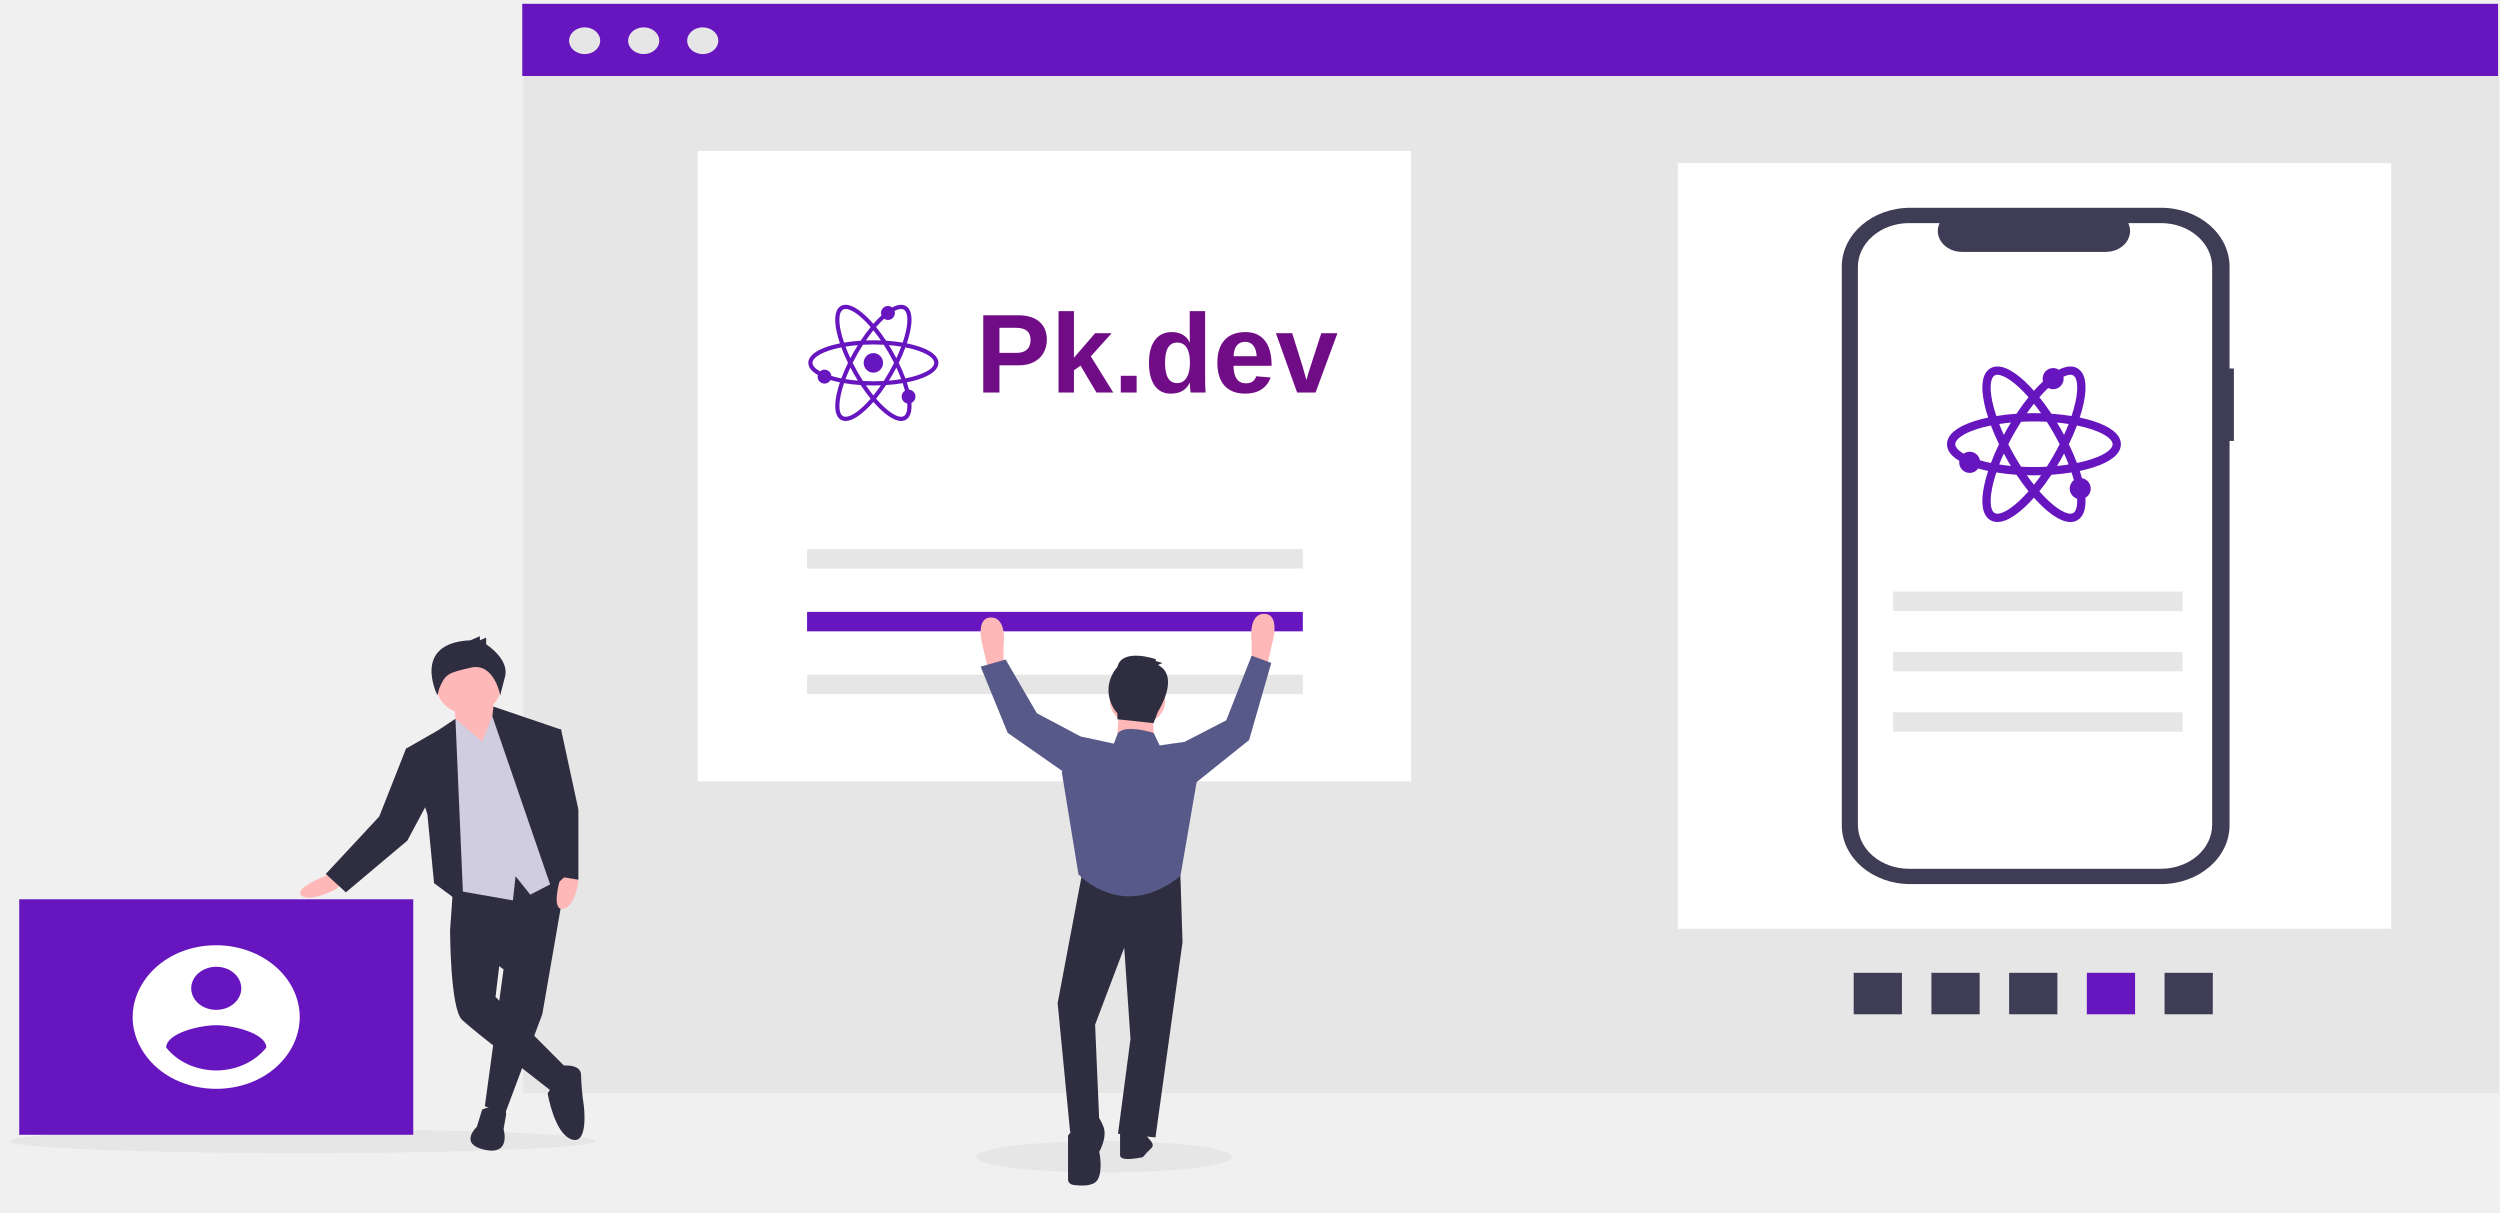
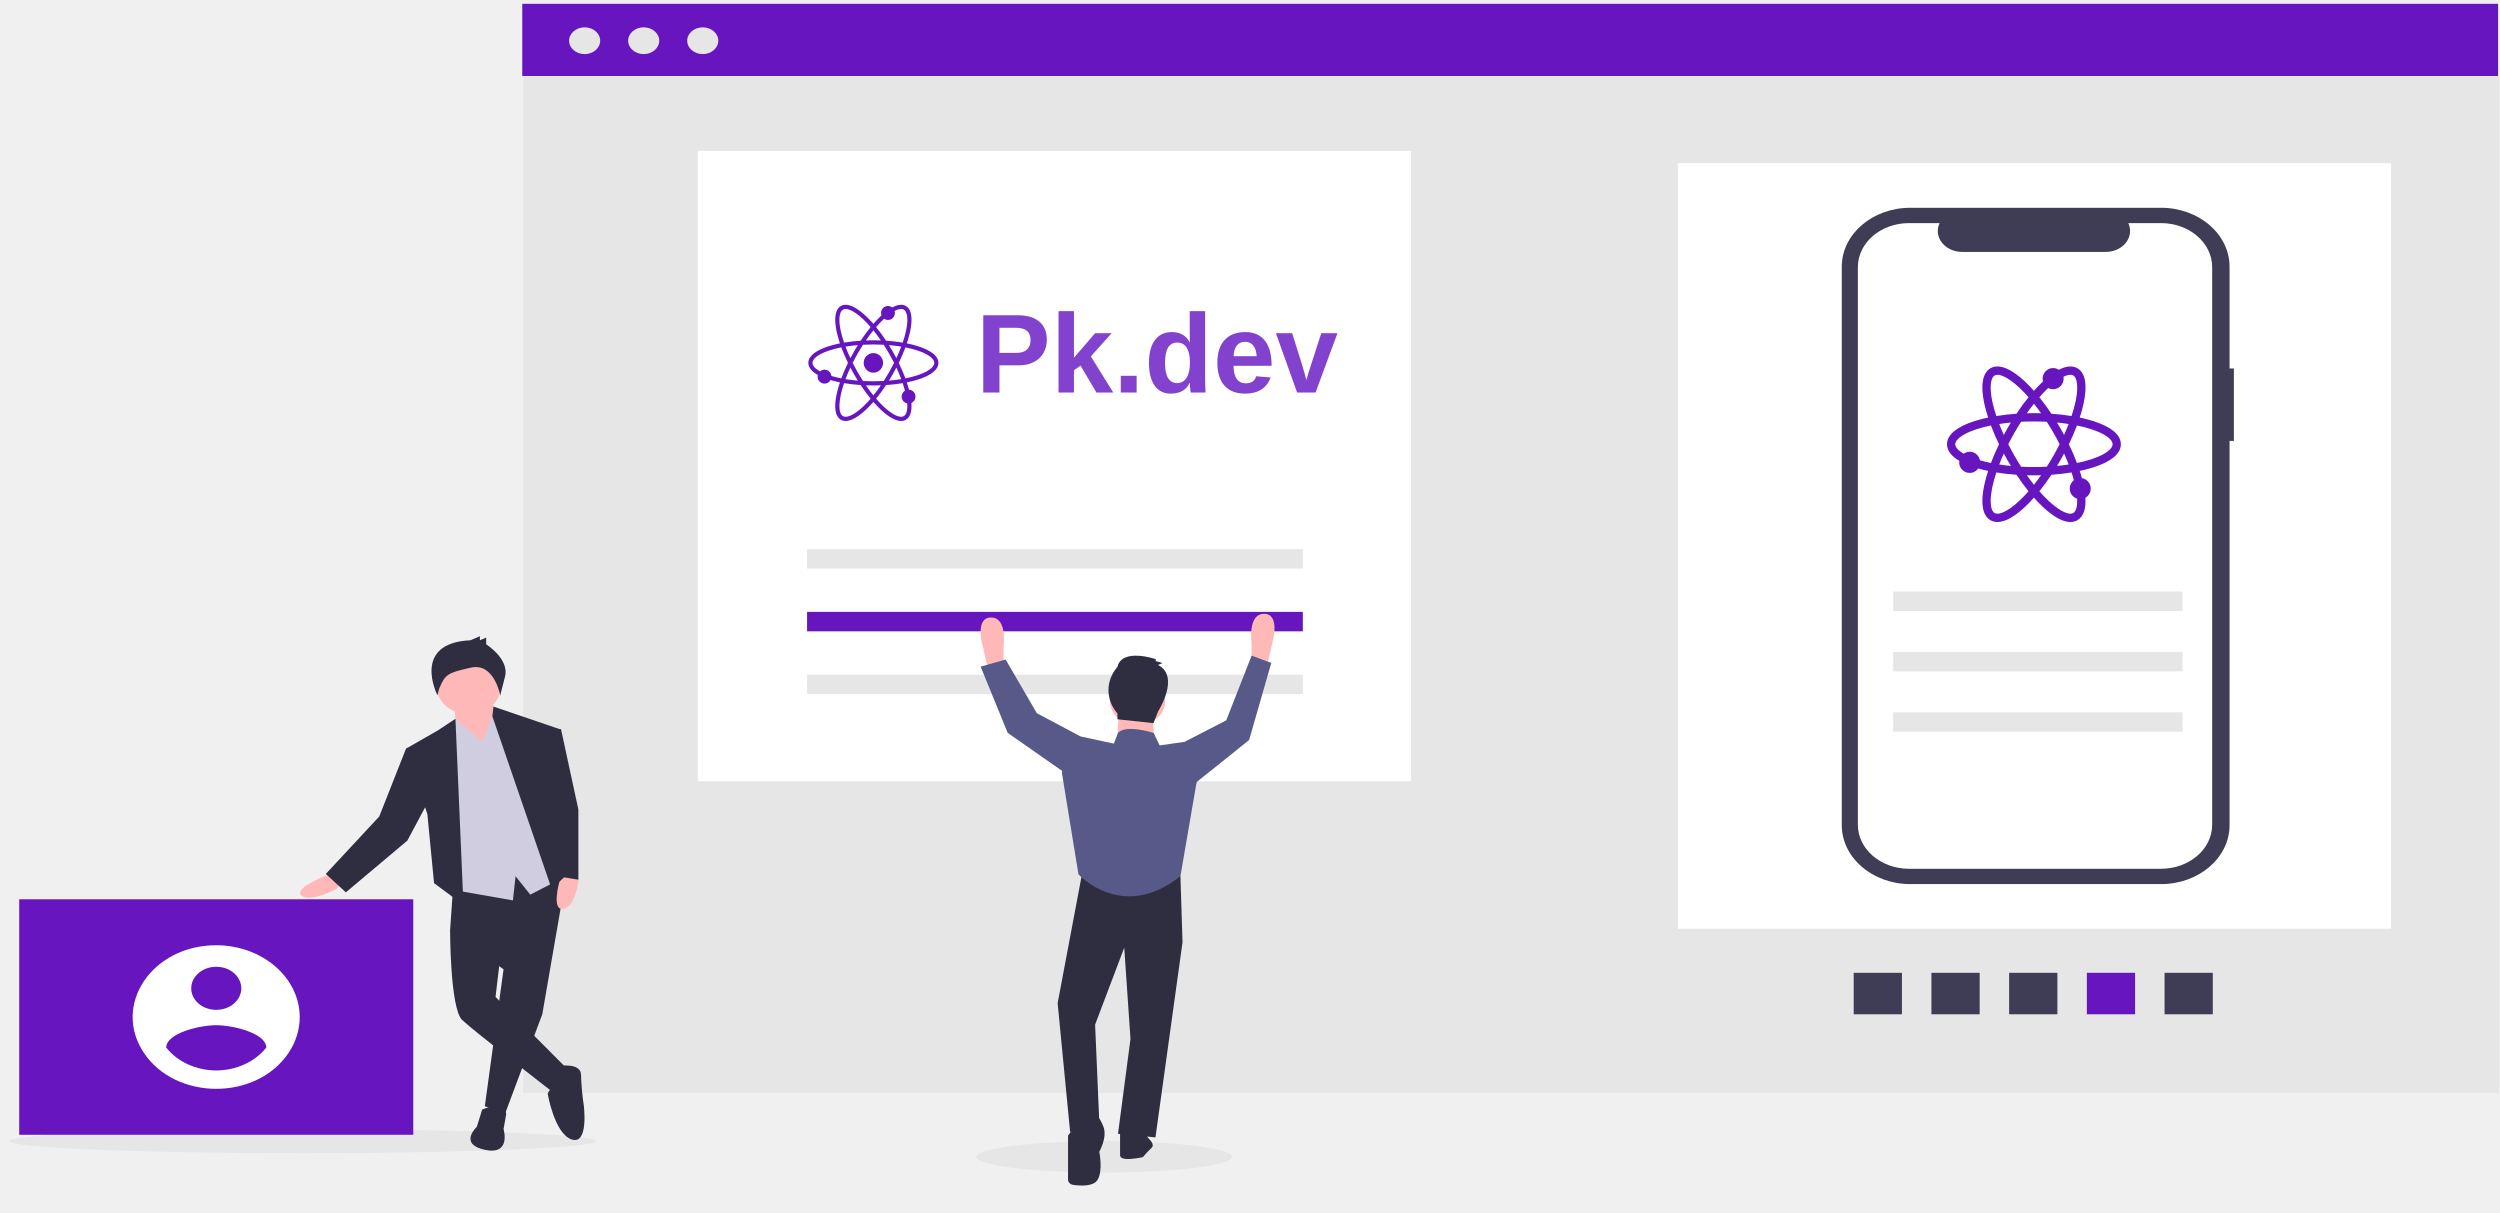
<svg xmlns="http://www.w3.org/2000/svg" viewBox="-125.474 33.214 890.263 431.727" width="890.263" height="431.727">
  <rect x="60.808" y="34.913" width="703.576" height="387.54" fill="#e6e6e6" style="" />
  <rect x="123.023" y="86.954" width="254" height="224.473" fill="#fff" style="" />
  <rect x="472.023" y="91.307" width="254" height="272.636" fill="#fff" style="" />
  <ellipse cx="267.735" cy="445.165" rx="45.5" ry="5.59" fill="#e6e6e6" style="" />
  <ellipse cx="-17.739" cy="439.575" rx="104.425" ry="4.3" fill="#e6e6e6" style="" />
  <rect x="60.508" width="703.576" height="25.707" fill="#6615bf" y="34.57" style="" />
  <circle cx="-123.781" cy="-152.369" r="5.54" fill="#e6e6e6" style="" transform="matrix(1, 0, 0, 0.860051, 206.5009, 178.7585)" />
  <circle cx="-102.753" cy="-152.369" r="5.54" fill="#e6e6e6" style="" transform="matrix(1, 0, 0, 0.860051, 206.5009, 178.7585)" />
  <circle cx="-81.725" cy="-152.369" r="5.54" fill="#e6e6e6" style="" transform="matrix(1, 0, 0, 0.860051, 206.5009, 178.7585)" />
  <path d="M 670.023 164.437 L 668.484 164.437 L 668.484 128.186 C 668.484 116.597 657.562 107.204 644.088 107.204 L 554.787 107.204 C 541.313 107.204 530.391 116.597 530.391 128.186 L 530.391 327.065 C 530.391 338.652 541.313 348.046 554.787 348.046 L 644.088 348.046 C 657.562 348.046 668.484 338.652 668.484 327.065 L 668.484 190.242 L 670.023 190.242 Z" fill="#3f3d56" style="" />
  <path d="M 644.073 112.663 L 632.416 112.663 C 634.738 117.559 630.55 122.918 624.402 122.918 L 573.242 122.918 C 567.094 122.918 562.906 117.559 565.228 112.663 L 554.341 112.663 C 544.279 112.663 536.123 119.677 536.123 128.331 L 536.123 326.919 C 536.123 335.572 544.279 342.588 554.341 342.588 L 644.073 342.588 C 654.134 342.588 662.291 335.572 662.291 326.919 L 662.291 128.331 C 662.291 119.677 654.134 112.663 644.073 112.663 Z" fill="#fff" style="" />
  <rect x="161.926" y="228.749" width="176.544" height="6.926" fill="#e6e6e6" style="" />
  <rect x="161.926" y="251.11" width="176.544" height="6.926" fill="#6615bf" style="" />
  <rect x="161.926" y="273.472" width="176.544" height="6.926" fill="#e6e6e6" style="" />
  <rect x="548.675" y="243.86" width="103.064" height="6.926" fill="#e6e6e6" style="" />
  <rect x="548.675" y="265.361" width="103.064" height="6.926" fill="#e6e6e6" style="" />
  <rect x="548.675" y="286.863" width="103.064" height="6.926" fill="#e6e6e6" style="" />
  <rect x="793.269" y="606.563" width="14.773" height="17.177" transform="matrix(0, 1, -1, 0, 1269.078, -413.6344)" fill="#3f3d56" style="" />
  <rect x="769.467" y="606.563" width="14.773" height="17.177" transform="matrix(0, 1, -1, 0, 1241.403, -389.8329)" fill="#6615bf" style="" />
  <rect x="745.666" y="606.563" width="14.773" height="17.177" transform="matrix(0, 1, -1, 0, 1213.729, -366.0313)" fill="#3f3d56" style="" />
  <rect x="721.864" y="606.563" width="14.773" height="17.177" transform="matrix(0, 1, -1, 0, 1186.054, -342.2299)" fill="#3f3d56" style="" />
  <rect x="698.063" y="606.563" width="14.773" height="17.177" transform="matrix(0, 1, -1, 0, 1158.38, -318.4283)" fill="#3f3d56" style="" />
  <path d="M 227.441 271.594 L 226.7 272.87 L 224.476 263.308 C 224.476 263.308 221.512 253.109 227.441 253.109 C 233.37 253.109 231.888 263.308 231.888 263.308 L 231.888 270.319 Z" style="fill: rgb(255, 184, 184);" />
  <path d="M 324.682 270.289 L 325.423 271.564 L 327.647 262.003 C 327.647 262.003 330.611 251.804 324.682 251.804 C 318.753 251.804 320.235 262.003 320.235 262.003 L 320.235 269.014 Z" style="fill: rgb(255, 184, 184);" />
  <polygon points="260.051 343.277 251.158 390.445 255.604 436.339 265.98 432.515 264.498 398.094 274.874 370.685 277.097 403.193 272.651 436.976 285.991 438.251 295.626 368.773 294.885 345.189 260.051 343.277" fill="#2f2e41" style="" />
  <path d="M 260.051 430.603 L 254.863 437.614 L 254.863 453.281 C 254.863 454.213 255.649 455.008 256.719 455.157 C 259.262 455.515 263.69 455.77 265.239 453.549 C 267.462 450.363 265.98 443.351 265.98 443.351 C 265.98 443.351 268.944 438.251 267.462 434.427 C 265.98 430.603 264.498 429.965 264.498 429.965 Z" fill="#2f2e41" style="" />
  <path d="M 282.285 436.977 L 283.767 438.889 C 283.767 438.889 285.991 440.801 284.508 442.076 C 283.42 443.067 282.429 444.132 281.544 445.263 C 281.544 445.263 273.391 447.175 273.391 444.626 L 273.391 436.339 Z" fill="#2f2e41" style="" />
  <circle cx="73.113" cy="121.145" r="9.824" style="fill: rgb(255, 184, 184);" transform="matrix(1, 0, 0, 0.860051, 206.5009, 178.7585)" />
  <polygon points="273.021 285.591 272.28 297.702 285.62 298.339 284.879 286.228 273.021 285.591" style="fill: rgb(255, 184, 184);" />
  <path d="M 287.473 298.658 L 285.369 294.238 C 285.369 294.238 275.615 291.009 272.65 294.196 L 271.168 298.021 L 259.31 295.471 L 252.639 308.219 L 258.569 344.551 C 258.569 344.551 274.132 361.762 294.884 345.19 L 300.813 310.769 L 296.366 297.383 Z" fill="#575a89" style="" />
  <polygon points="294.885 299.933 296.367 297.383 311.19 289.733 320.236 266.704 327.236 269.284 319.342 296.745 297.849 313.955 294.885 299.933" fill="#575a89" style="" />
  <polygon points="260.792 296.745 259.31 295.471 243.746 287.184 232.629 268.062 223.736 270.611 233.37 294.195 257.087 310.769 260.792 296.745" fill="#575a89" style="" />
  <path d="M 286.905 270.01 L 288.512 269.319 L 286.102 268.629 L 286.102 267.937 C 286.102 267.937 274.055 263.793 272.449 270.7 C 268.192 275.62 268.192 282.358 272.449 287.278 L 272.449 289.351 L 285.299 290.732 L 286.905 286.587 C 286.905 286.587 294.937 274.154 286.905 270.01 Z" fill="#2f2e41" style="" />
  <path d="M -7.075 344.025 L -9.93 345.253 C -9.93 345.253 -21.352 349.756 -18.02 352.211 C -14.689 354.667 -5.647 349.756 -5.647 349.756 L -3.743 347.709 Z" fill="#ffb8b8" style="" />
  <polygon points="76.469 343.414 67.643 394.369 54.317 429.978 47.179 427.113 53.841 378.406 34.805 364.49 36.233 344.025 76.469 343.414" fill="#2f2e41" style="" />
  <path d="M 46.227 428.341 C 46.227 428.341 54.317 424.657 54.793 429.979 L 53.841 435.3 C 53.841 435.3 56.696 444.713 47.178 442.667 C 37.66 440.62 44.323 434.481 44.323 434.481 Z" fill="#2f2e41" style="" />
  <path d="M 40.992 359.988 L 34.805 364.49 C 34.805 364.49 34.805 392.323 39.088 396.416 C 43.371 400.509 70.498 421.383 71.449 422.202 C 72.401 423.02 76.684 414.016 76.684 414.016 L 50.986 388.23 L 52.889 372.267 Z" fill="#2f2e41" style="" />
  <path d="M 73.829 412.788 C 73.829 412.788 81.443 411.56 81.443 416.062 C 81.538 419.622 81.856 423.174 82.395 426.704 C 82.395 426.704 84.299 441.029 78.112 438.983 C 71.925 436.936 69.546 422.611 69.546 422.611 C 70.121 421.42 71.121 420.417 72.401 419.746 C 74.305 418.927 73.829 412.788 73.829 412.788 Z" fill="#2f2e41" style="" />
  <polygon points="50.034 282.629 51.462 297.774 47.655 303.504 37.185 294.908 36.233 283.448 50.034 282.629" fill="#ffb8b8" style="" />
  <circle cx="-165.034" cy="115.063" r="11.422" fill="#ffb8b8" style="" transform="matrix(1, 0, 0, 0.860051, 206.5009, 178.7585)" />
  <polygon points="46.227 297.365 50.986 285.495 59.552 293.681 75.257 345.662 63.359 351.802 58.125 345.252 57.173 353.848 33.853 349.755 31.95 294.908 36.706 289.147 46.227 297.365" fill="#d0cde1" style="" />
  <polygon points="39.564 355.485 36.709 289.179 30.522 293.272 19.1 299.82 26.715 323.151 29.094 347.709 39.564 355.485" fill="#2f2e41" style="" />
  <polygon points="22.432 300.229 19.1 299.82 9.582 323.969 -9.454 344.434 -2.315 350.983 19.576 332.564 27.667 317.42 22.432 300.229" fill="#2f2e41" style="" />
  <path d="M 74.404 344.4 L 73.755 347.088 C 73.755 347.088 70.784 357.587 75.089 356.861 C 79.395 356.135 80.517 346.988 80.517 346.988 L 79.83 344.434 Z" fill="#ffb8b8" style="" />
  <polygon points="50.242 284.83 73.829 292.862 70.974 317.42 76.685 344.434 70.974 349.755 49.858 288.309 50.242 284.83" fill="#2f2e41" style="" />
  <path d="M 42.065 261.22 L 45.418 259.779 L 45.418 261.22 L 47.653 260.259 L 47.653 262.662 C 47.653 262.662 56.035 267.948 54.358 274.196 C 52.682 280.443 52.682 280.923 52.682 280.923 C 52.682 280.923 50.563 269.042 42.181 270.965 C 33.8 272.887 33.125 273.234 30.89 278.521 L 30.284 280.788 C 30.284 280.788 20.832 262.181 42.065 261.22 Z" fill="#2f2e41" style="" />
  <polygon points="70.498 292.862 74.305 292.862 80.492 321.513 80.492 346.48 72.878 345.252 66.691 307.597 70.498 292.862" fill="#2f2e41" style="" />
  <rect x="-118.629" y="353.453" width="140.321" height="83.864" fill="#6615bf" style="" />
  <path d="M -48.469 369.817 C -71.354 369.817 -85.658 391.124 -74.215 408.169 C -62.772 425.215 -34.166 425.215 -22.723 408.169 C -20.114 404.283 -18.74 399.873 -18.74 395.386 C -18.788 381.282 -32.07 369.858 -48.469 369.817 Z M -48.469 377.487 C -41.603 377.487 -37.312 383.88 -40.745 388.993 C -44.178 394.107 -52.76 394.107 -56.193 388.993 C -56.976 387.827 -57.388 386.505 -57.388 385.158 C -57.371 380.927 -53.388 377.502 -48.469 377.487 Z M -48.469 414.414 C -55.622 414.386 -62.297 411.322 -66.306 406.227 C -66.163 401.113 -54.415 398.299 -48.469 398.299 C -42.523 398.299 -30.774 401.113 -30.632 406.227 C -34.645 411.318 -41.318 414.381 -48.469 414.414 Z" fill="#fff" style="" />
  <rect x="471.727" y="235.256" width="1.794" height="194.615" transform="matrix(0.555032, -0.831829, 0.90435, 0.446344, -313.053, 400.8928)" fill="#fff" style="" />
  <rect x="411.628" y="307.444" width="196.271" height="1.778" transform="matrix(0.896759, -0.442518, 0.55968, 0.838944, -379.6815, 123.0928)" fill="#fff" style="" />
  <rect x="816.574" y="306.572" width="1.865" height="74.335" transform="matrix(0.758166, -0.652062, 0.766799, 0.659486, -283.8615, 484.9213)" fill="#fff" style="" />
  <rect x="779.915" y="342.818" width="75.181" height="1.844" transform="matrix(0.758166, -0.652062, 0.766799, 0.659486, -283.8615, 484.9213)" fill="#fff" style="" />
  <path d="M 619.97 183.689 C 618.292 183.144 616.45 182.672 614.485 182.276 C 615.126 180.366 615.653 178.519 616.023 176.787 C 617.366 170.473 616.685 166.325 614.052 164.792 C 613.392 164.406 612.634 164.212 611.797 164.212 C 610.56 164.212 609.154 164.653 607.634 165.476 C 607.071 165.028 606.375 164.781 605.657 164.779 C 603.867 164.779 602.417 166.242 602.417 168.047 C 602.417 168.45 602.498 168.832 602.631 169.19 C 601.384 170.334 600.108 171.657 598.822 173.135 C 593.989 167.579 589.272 164.213 585.847 164.213 C 585.011 164.213 584.253 164.408 583.593 164.792 C 580.96 166.326 580.278 170.476 581.622 176.787 C 581.992 178.52 582.519 180.367 583.159 182.277 C 581.194 182.672 579.352 183.144 577.675 183.689 C 571.584 185.672 568.364 188.342 568.364 191.41 C 568.364 193.516 569.882 195.434 572.803 197.072 C 572.741 197.323 572.699 197.582 572.699 197.854 C 572.699 199.658 574.151 201.122 575.941 201.122 C 577.147 201.122 578.187 200.449 578.744 199.461 C 580.125 199.869 581.603 200.229 583.159 200.542 C 582.518 202.451 581.992 204.298 581.622 206.031 C 580.279 212.346 580.961 216.493 583.594 218.028 C 584.253 218.411 585.011 218.606 585.847 218.606 C 589.272 218.606 593.989 215.241 598.822 209.683 C 603.657 215.241 608.374 218.608 611.797 218.608 C 612.634 218.608 613.391 218.411 614.05 218.029 C 616.056 216.86 616.927 214.173 616.636 210.172 C 617.8 209.639 618.546 208.477 618.545 207.198 C 618.551 205.488 617.227 204.065 615.519 203.95 C 615.211 202.803 614.868 201.666 614.485 200.544 C 616.451 200.148 618.293 199.676 619.97 199.13 C 626.061 197.148 629.28 194.478 629.28 191.41 C 629.28 188.342 626.061 185.672 619.97 183.689 Z M 603.835 170.752 C 604.356 171.109 604.982 171.32 605.657 171.32 C 607.448 171.32 608.899 169.855 608.899 168.05 C 608.899 167.721 608.836 167.41 608.747 167.111 C 609.923 166.494 610.958 166.176 611.798 166.176 C 612.297 166.176 612.716 166.278 613.082 166.492 C 614.834 167.514 615.223 171.208 614.123 176.377 C 613.752 178.121 613.214 179.987 612.555 181.919 C 609.977 181.49 607.376 181.19 604.767 181.025 C 603.319 178.822 601.761 176.694 600.098 174.649 C 601.27 173.28 602.517 171.979 603.835 170.752 Z M 606.219 195.72 C 605.409 197.133 604.563 198.526 603.68 199.895 C 600.444 200.073 597.202 200.073 593.965 199.895 C 593.083 198.526 592.238 197.133 591.428 195.72 C 590.62 194.3 589.85 192.86 589.118 191.4 C 590.582 188.491 592.201 185.661 593.965 182.924 C 597.202 182.747 600.444 182.747 603.68 182.924 C 605.444 185.661 607.063 188.491 608.529 191.4 C 607.798 192.86 607.027 194.301 606.219 195.72 Z M 609.594 193.596 C 610.43 195.373 611.193 197.183 611.884 199.02 C 609.963 199.334 608.029 199.57 606.09 199.731 C 606.703 198.747 607.308 197.737 607.902 196.7 C 608.486 195.676 609.049 194.64 609.594 193.596 Z M 602.335 201.92 C 601.229 203.542 600.056 205.12 598.822 206.65 C 597.589 205.12 596.418 203.542 595.31 201.92 C 596.469 201.965 597.639 201.989 598.822 201.989 C 600.006 201.989 601.177 201.965 602.335 201.92 Z M 591.557 199.73 C 589.616 199.57 587.683 199.334 585.762 199.019 C 586.411 197.289 587.173 195.473 588.052 193.595 C 588.597 194.64 589.162 195.675 589.746 196.699 C 590.338 197.737 590.944 198.746 591.555 199.73 Z M 588.058 189.214 C 587.223 187.44 586.457 185.633 585.763 183.799 C 587.683 183.485 589.616 183.248 591.555 183.09 C 590.943 184.073 590.338 185.083 589.743 186.12 C 589.162 187.141 588.6 188.173 588.058 189.214 Z M 595.31 180.9 C 596.418 179.276 597.589 177.699 598.822 176.17 C 600.056 177.699 601.229 179.276 602.335 180.9 C 601.177 180.855 600.006 180.83 598.822 180.83 C 597.639 180.83 596.469 180.855 595.31 180.9 Z M 607.902 186.12 C 607.317 185.099 606.713 184.087 606.09 183.088 C 608.029 183.247 609.962 183.484 611.883 183.798 C 611.188 185.632 610.424 187.439 609.589 189.213 C 609.049 188.183 608.492 187.152 607.902 186.12 Z M 583.523 176.377 C 582.422 171.208 582.813 167.513 584.566 166.491 C 584.931 166.277 585.351 166.174 585.847 166.174 C 588.413 166.174 592.748 169.09 597.547 174.647 C 595.98 176.567 594.412 178.704 592.88 181.023 C 590.16 181.202 587.544 181.504 585.092 181.918 C 584.434 179.987 583.894 178.12 583.523 176.377 Z M 579.147 197.524 C 578.981 195.874 577.618 194.582 575.94 194.582 C 575.135 194.582 574.407 194.891 573.84 195.382 C 571.566 194.124 570.308 192.743 570.308 191.41 C 570.308 188.708 575.454 185.805 583.813 184.151 C 584.733 186.621 585.776 189.043 586.938 191.41 C 585.776 193.775 584.733 196.198 583.813 198.669 C 582.241 198.362 580.683 197.98 579.147 197.524 Z M 585.847 216.645 C 585.351 216.645 584.931 216.542 584.564 216.328 C 582.247 214.978 582.328 209.03 585.089 200.9 C 587.543 201.314 590.159 201.618 592.881 201.797 C 594.329 203.998 595.886 206.127 597.548 208.173 C 592.747 213.729 588.412 216.645 585.847 216.645 Z M 613.624 204.413 C 612.655 205.006 612.064 206.061 612.064 207.196 C 612.064 208.787 613.191 210.111 614.683 210.403 C 614.891 213.483 614.343 215.591 613.079 216.328 C 612.713 216.542 612.295 216.645 611.797 216.645 C 609.232 216.645 604.898 213.729 600.097 208.173 C 601.759 206.127 603.318 203.998 604.767 201.797 C 607.376 201.629 609.977 201.329 612.556 200.9 C 612.97 202.122 613.328 203.298 613.623 204.414 Z M 613.831 198.668 C 612.912 196.198 611.868 193.775 610.706 191.41 C 611.868 189.043 612.912 186.621 613.831 184.151 C 622.19 185.805 627.337 188.708 627.337 191.41 C 627.337 194.112 622.19 197.015 613.831 198.669 Z" style="filter: none; fill-rule: nonzero; paint-order: fill; fill: rgb(102, 21, 191); stroke: rgb(102, 21, 191);" />
  <path d="M 201.618 156.563 C 200.342 156.147 198.942 155.79 197.448 155.487 C 197.935 154.035 198.336 152.63 198.617 151.312 C 199.638 146.509 199.12 143.354 197.119 142.188 C 196.617 141.895 196.04 141.746 195.404 141.746 C 194.463 141.746 193.394 142.081 192.239 142.707 C 191.811 142.367 191.281 142.18 190.735 142.178 C 189.375 142.178 188.272 143.29 188.272 144.664 C 188.272 144.97 188.334 145.261 188.435 145.533 C 187.487 146.404 186.517 147.411 185.538 148.534 C 181.863 144.308 178.276 141.747 175.674 141.747 C 175.038 141.747 174.461 141.895 173.959 142.188 C 171.958 143.354 171.439 146.511 172.461 151.312 C 172.742 152.631 173.143 154.036 173.63 155.488 C 172.136 155.79 170.735 156.147 169.461 156.563 C 164.829 158.071 162.381 160.102 162.381 162.436 C 162.381 164.039 163.536 165.498 165.756 166.743 C 165.709 166.934 165.677 167.132 165.677 167.339 C 165.677 168.711 166.78 169.825 168.142 169.825 C 169.059 169.825 169.85 169.312 170.274 168.561 C 171.323 168.872 172.446 169.145 173.63 169.384 C 173.143 170.836 172.742 172.241 172.461 173.559 C 171.44 178.363 171.959 181.518 173.961 182.685 C 174.462 182.977 175.038 183.125 175.674 183.125 C 178.277 183.125 181.863 180.565 185.539 176.338 C 189.215 180.565 192.801 183.126 195.404 183.126 C 196.04 183.126 196.616 182.977 197.117 182.686 C 198.642 181.797 199.304 179.752 199.083 176.709 C 199.968 176.304 200.536 175.419 200.535 174.447 C 200.539 173.145 199.532 172.065 198.234 171.975 C 198 171.104 197.738 170.24 197.448 169.384 C 198.942 169.083 200.343 168.725 201.618 168.31 C 206.249 166.801 208.697 164.77 208.697 162.436 C 208.697 160.102 206.249 158.071 201.618 156.563 Z M 189.35 146.721 C 189.746 146.993 190.222 147.154 190.736 147.154 C 192.097 147.154 193.2 146.04 193.2 144.665 C 193.2 144.416 193.152 144.179 193.085 143.952 C 193.979 143.482 194.766 143.24 195.405 143.24 C 195.784 143.24 196.102 143.319 196.381 143.48 C 197.713 144.258 198.009 147.069 197.173 151.001 C 196.89 152.327 196.482 153.747 195.98 155.217 C 194.019 154.89 192.043 154.663 190.059 154.536 C 188.958 152.861 187.773 151.242 186.509 149.686 C 187.4 148.644 188.349 147.655 189.35 146.721 Z M 191.163 165.715 C 190.547 166.79 189.903 167.85 189.232 168.892 C 186.772 169.026 184.306 169.026 181.846 168.892 C 181.175 167.85 180.532 166.791 179.917 165.715 C 179.302 164.636 178.716 163.539 178.16 162.429 C 179.274 160.215 180.504 158.063 181.846 155.98 C 184.306 155.846 186.772 155.846 189.232 155.98 C 190.574 158.064 191.804 160.216 192.919 162.429 C 192.363 163.539 191.777 164.636 191.163 165.715 Z M 193.729 164.099 C 194.363 165.451 194.944 166.828 195.47 168.226 C 194.009 168.464 192.54 168.645 191.065 168.766 C 191.531 168.018 191.991 167.25 192.443 166.461 C 192.886 165.681 193.315 164.894 193.729 164.099 Z M 188.21 170.431 C 187.368 171.665 186.477 172.866 185.539 174.029 C 184.602 172.866 183.71 171.666 182.869 170.431 C 183.749 170.466 184.639 170.484 185.539 170.484 C 186.439 170.484 187.33 170.466 188.21 170.431 Z M 180.015 168.766 C 178.54 168.644 177.069 168.464 175.608 168.225 C 176.102 166.908 176.682 165.528 177.351 164.099 C 177.764 164.894 178.194 165.681 178.637 166.46 C 179.088 167.249 179.549 168.017 180.014 168.766 Z M 177.354 160.765 C 176.719 159.416 176.138 158.042 175.61 156.647 C 177.07 156.408 178.54 156.228 180.014 156.107 C 179.548 156.855 179.088 157.623 178.636 158.412 C 178.194 159.189 177.768 159.973 177.354 160.765 Z M 182.869 154.441 C 183.711 153.207 184.602 152.007 185.539 150.843 C 186.477 152.007 187.368 153.206 188.21 154.441 C 187.33 154.407 186.438 154.388 185.538 154.388 C 184.639 154.388 183.749 154.407 182.869 154.441 Z M 192.443 158.412 C 191.998 157.635 191.539 156.866 191.065 156.106 C 192.54 156.228 194.009 156.408 195.469 156.646 C 194.941 158.041 194.359 159.416 193.725 160.765 C 193.315 159.981 192.892 159.197 192.443 158.412 Z M 173.907 151 C 173.07 147.068 173.367 144.258 174.699 143.48 C 174.976 143.318 175.297 143.239 175.674 143.239 C 177.625 143.239 180.92 145.457 184.569 149.684 C 183.379 151.145 182.185 152.771 181.021 154.535 C 178.952 154.671 176.964 154.901 175.099 155.216 C 174.599 153.747 174.189 152.326 173.907 151 Z M 170.58 167.087 C 170.453 165.833 169.417 164.85 168.141 164.85 C 167.529 164.85 166.975 165.084 166.544 165.458 C 164.816 164.501 163.859 163.45 163.859 162.436 C 163.859 160.382 167.771 158.172 174.127 156.915 C 174.826 158.794 175.619 160.636 176.503 162.436 C 175.619 164.236 174.826 166.079 174.127 167.958 C 172.931 167.725 171.747 167.434 170.58 167.087 Z M 175.674 181.633 C 175.297 181.633 174.976 181.554 174.698 181.392 C 172.937 180.365 172.998 175.84 175.097 169.655 C 176.963 169.971 178.952 170.201 181.022 170.338 C 182.122 172.013 183.307 173.632 184.57 175.188 C 180.92 179.415 177.624 181.633 175.674 181.633 Z M 196.793 172.328 C 196.056 172.779 195.607 173.582 195.607 174.446 C 195.607 175.656 196.464 176.663 197.598 176.885 C 197.756 179.228 197.339 180.832 196.378 181.392 C 196.1 181.554 195.783 181.633 195.404 181.633 C 193.454 181.633 190.158 179.415 186.508 175.188 C 187.772 173.632 188.957 172.013 190.058 170.338 C 192.043 170.211 194.02 169.983 195.982 169.655 C 196.296 170.585 196.568 171.479 196.792 172.329 Z M 196.95 167.957 C 196.251 166.078 195.458 164.236 194.575 162.436 C 195.458 160.636 196.251 158.794 196.95 156.915 C 203.306 158.172 207.219 160.382 207.219 162.436 C 207.219 164.491 203.306 166.7 196.95 167.958 Z" style="fill: rgb(102, 21, 191);" />
  <path d="M 188.988 162.436 C 188.989 163.358 188.625 164.242 187.978 164.9 C 187.497 165.385 186.882 165.716 186.212 165.852 C 185.542 165.987 184.848 165.918 184.218 165.654 C 183.799 165.479 183.419 165.222 183.099 164.9 C 182.779 164.575 182.524 164.192 182.352 163.77 C 182.09 163.133 182.022 162.432 182.156 161.756 C 182.289 161.082 182.617 160.462 183.1 159.973 C 183.581 159.488 184.195 159.156 184.866 159.02 C 185.535 158.885 186.23 158.954 186.859 159.218 C 187.278 159.394 187.659 159.65 187.978 159.973 C 188.299 160.297 188.553 160.681 188.726 161.103 C 188.9 161.526 188.989 161.979 188.988 162.436 Z" style="fill: rgb(102, 21, 191);" />
-   <text x="222" y="173" font-family="Arial" font-size="40" font-weight="bold" fill="#700c86">Pk.dev</text>
+   <text x="222" y="173" font-family="Arial" font-size="40" font-weight="bold" fill="rgba(109,32,197,.84)">Pk.dev</text>
</svg>
